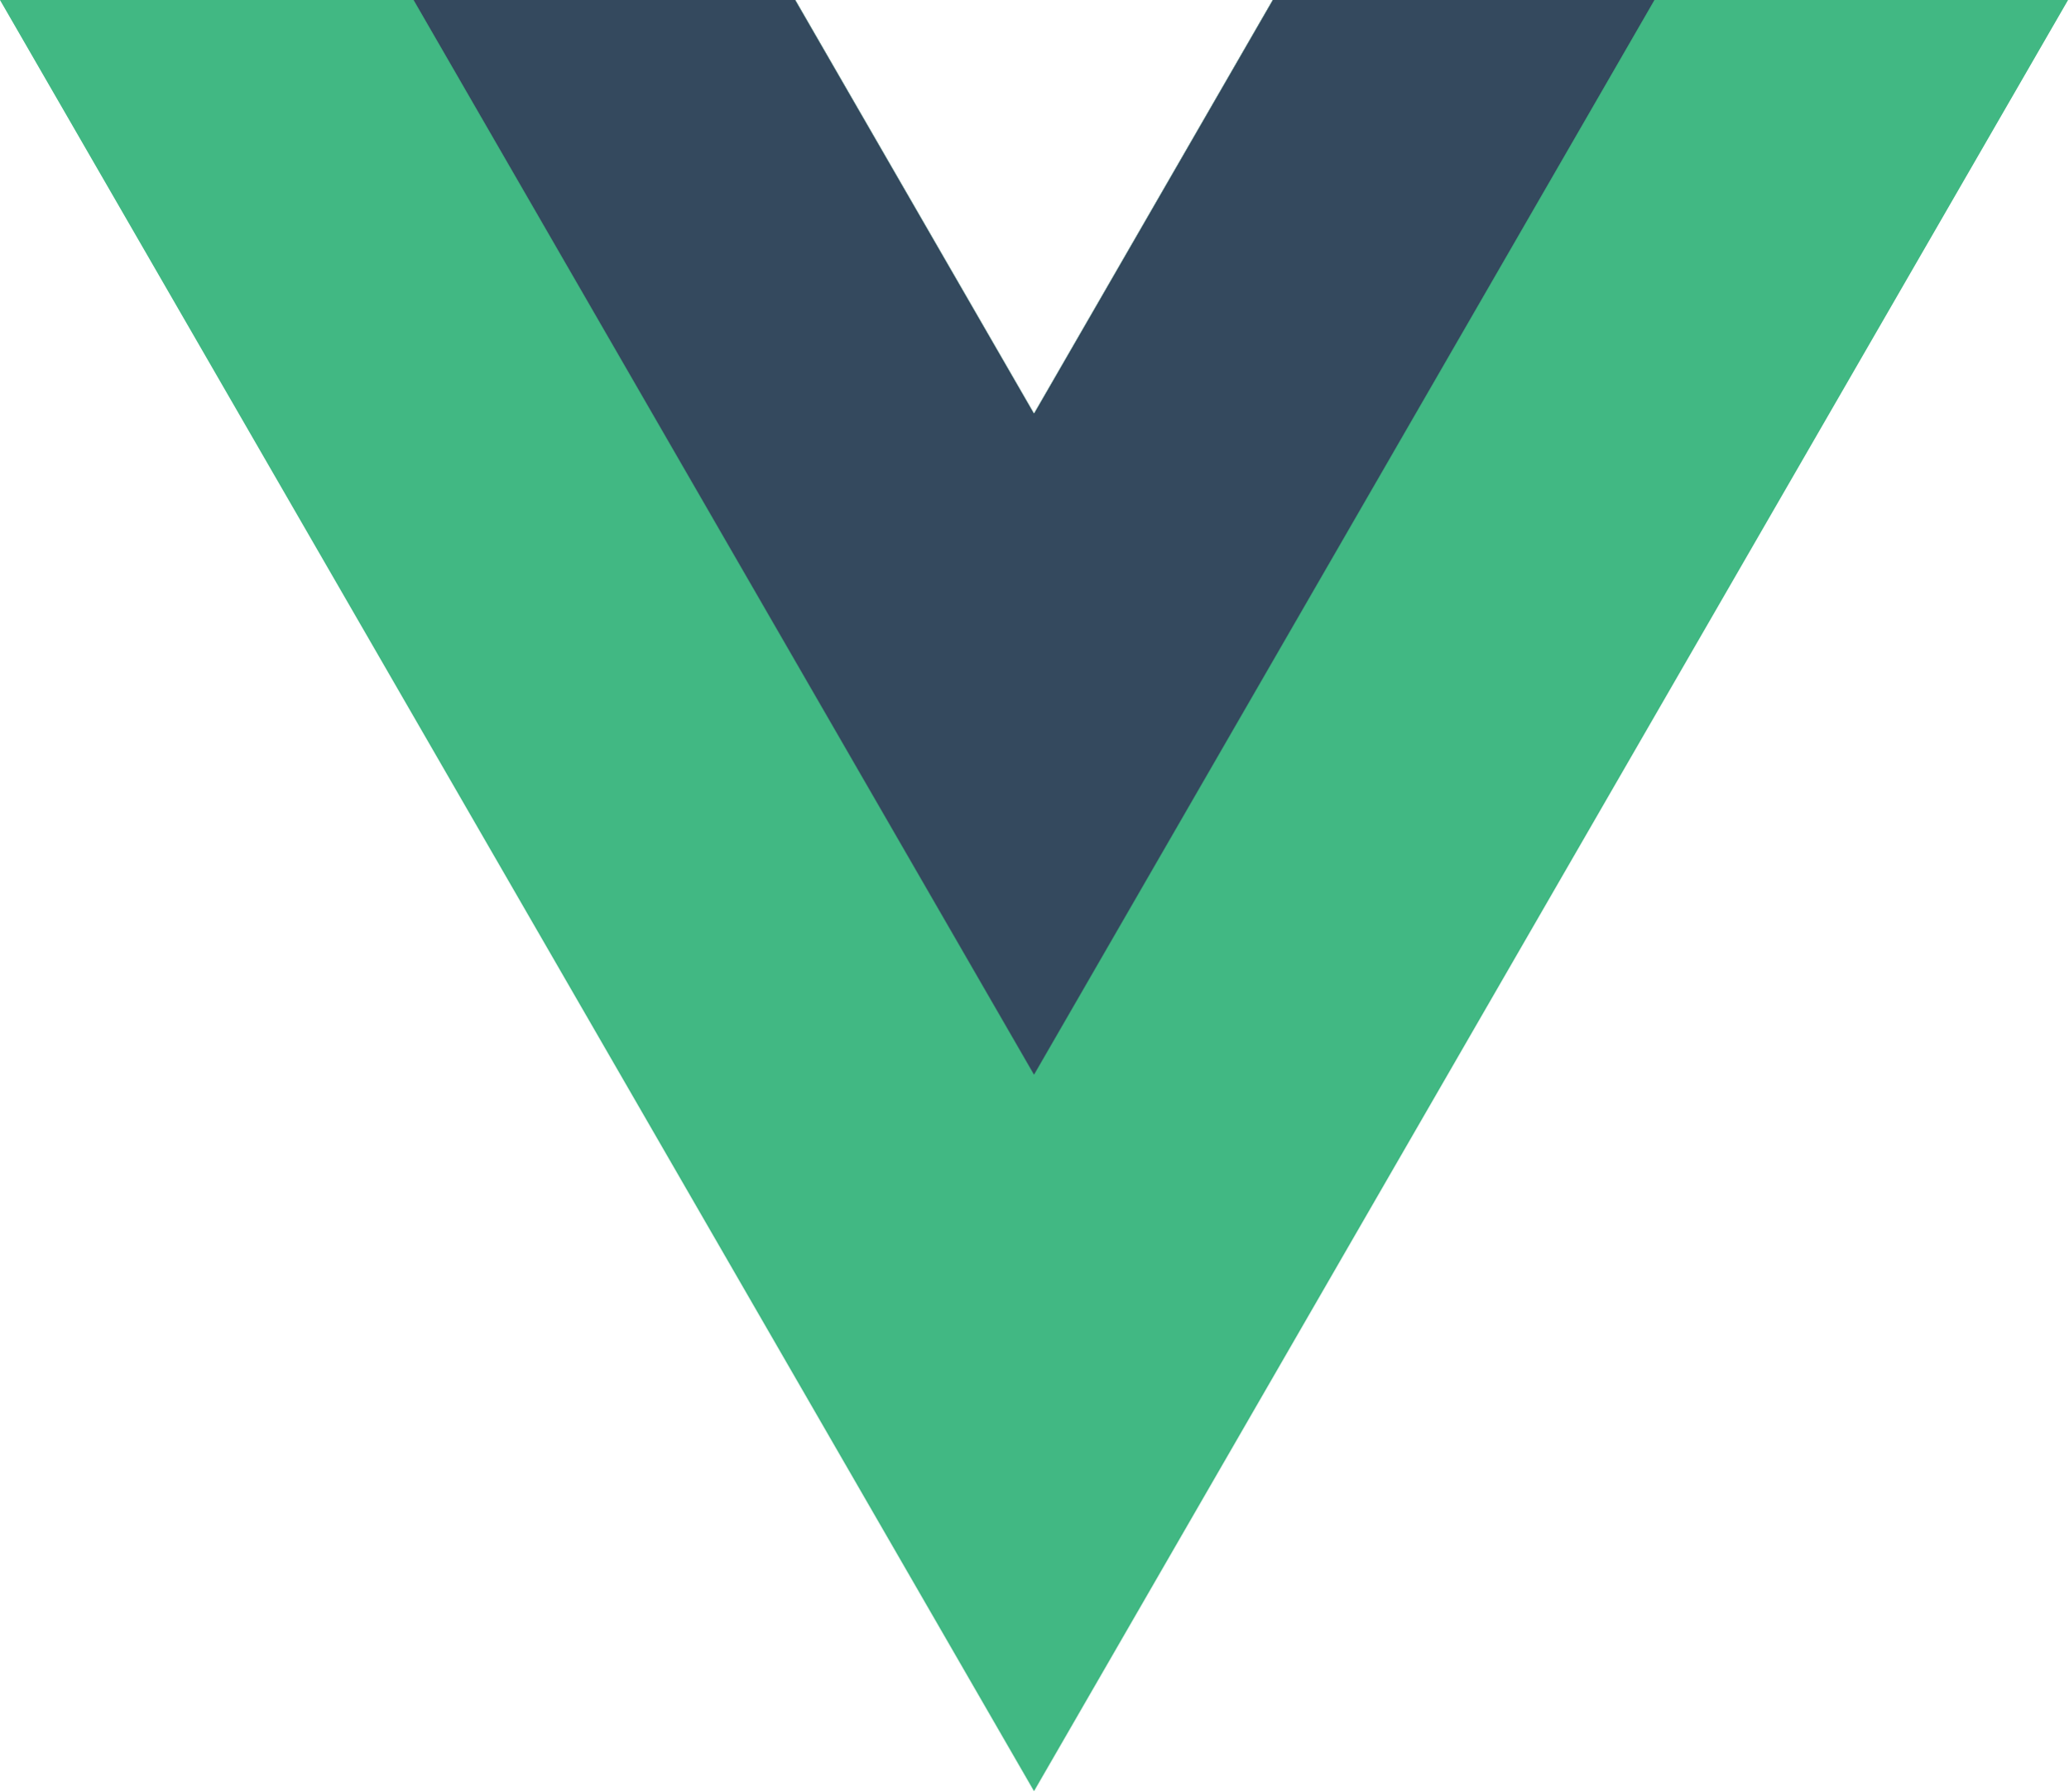
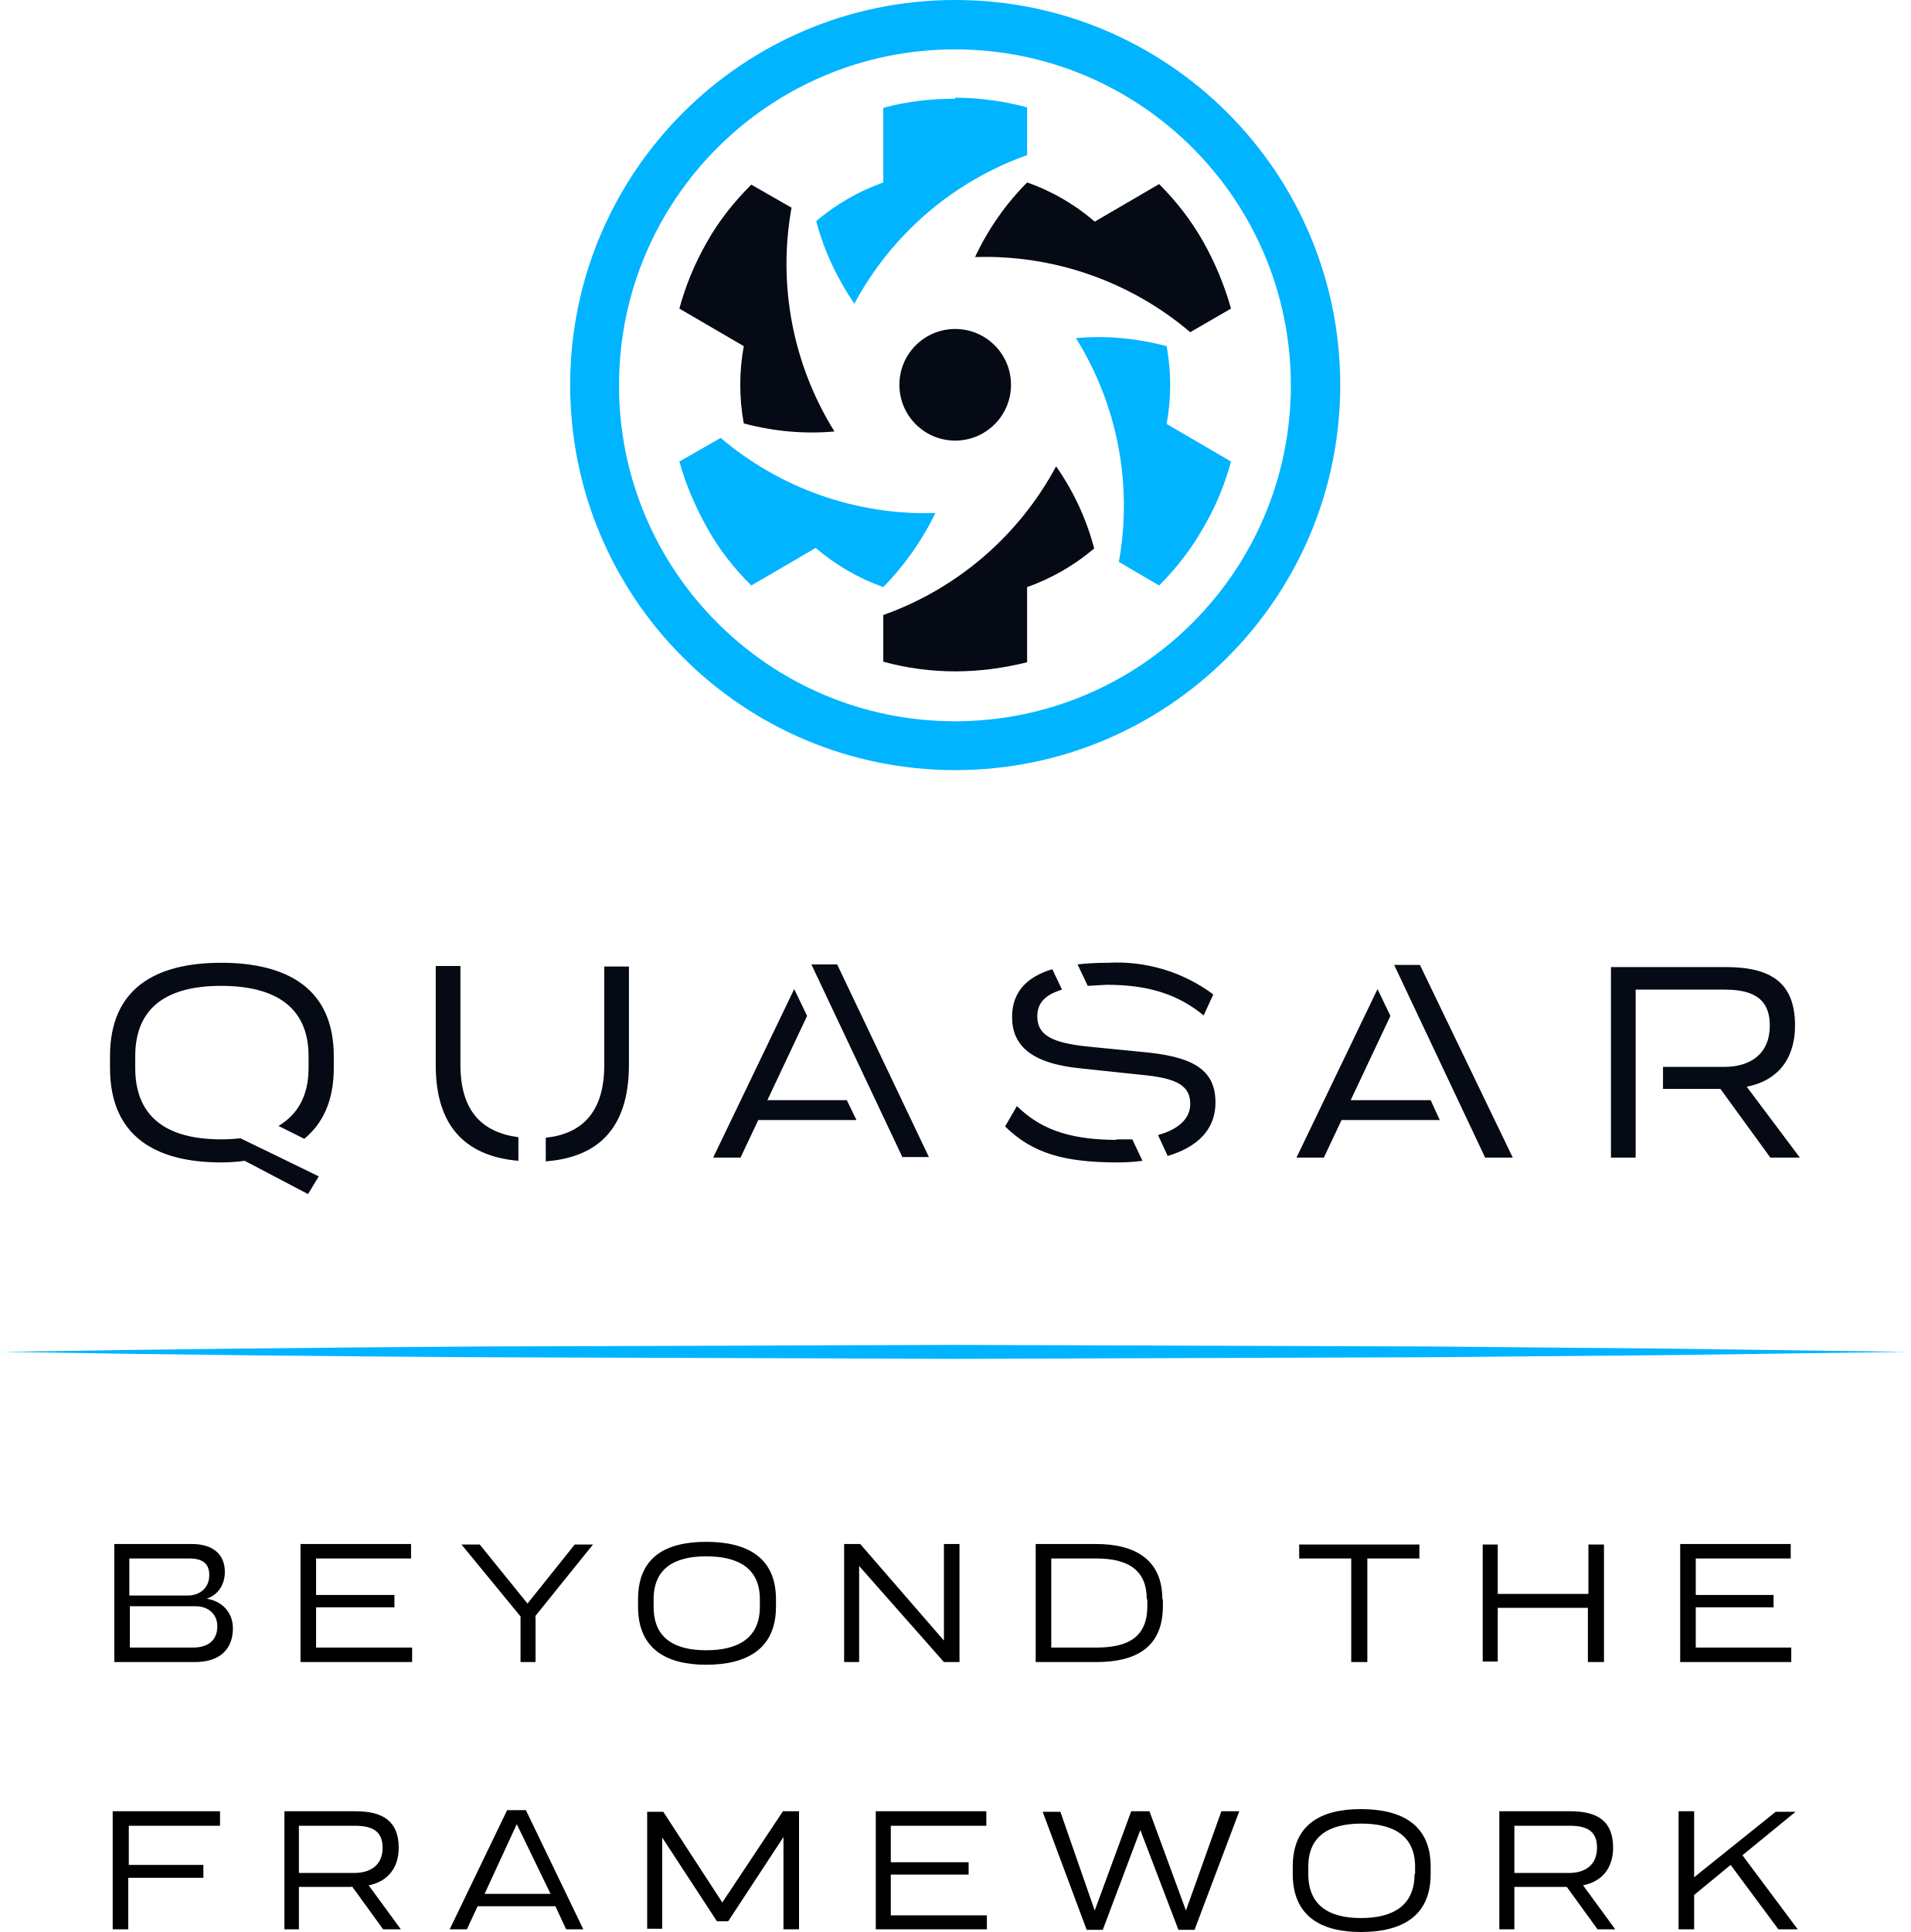
- <svg xmlns="http://www.w3.org/2000/svg" viewBox="0 0 261.76 226.69">
-   <path d="M161.096.001l-30.225 52.351L100.647.001H-.005l130.877 226.688L261.749.001z" fill="#41b883" />
-   <path d="M161.096.001l-30.225 52.351L100.647.001H52.346l78.526 136.01L209.398.001z" fill="#34495e" />
+ <svg xmlns="http://www.w3.org/2000/svg" viewBox="0 0 356 360">
+   <path d="M43.4 303.4c0 3.8-2.3 6.3-7.1 6.3h-15v-22h14.4c4.3 0 6.2 2.2 6.2 5.2 0 2.6-1.5 4.4-3.4 5 2.8.4 4.9 2.5 4.9 5.5zm-8-13H24.1v6.9H35c2.1 0 4-1.3 4-3.8 0-2.2-1.3-3.1-3.7-3.1zm5.1 12.6c0-2.3-1.8-3.7-4-3.7H24.2v7.7h11.7c3.4 0 4.6-1.8 4.6-4zm36.3 4v2.7H56v-22h20.6v2.7H58.9v6.8h14.6v2.3H58.9v7.5h17.9zm23-5.8v8.5H97v-8.5l-11-13.4h3.4l8.9 11 8.8-11h3.4l-10.8 13.4zm19.1-1.8V298c0-7.9 5.2-10.7 12.7-10.7 7.5 0 13 2.8 13 10.7v1.4c0 7.9-5.5 10.8-13 10.8s-12.7-3-12.7-10.8zm22.7 0V298c0-5.7-3.9-8-10-8-6 0-9.8 2.3-9.8 8v1.4c0 5.8 3.8 8.1 9.8 8.1 6 0 10-2.3 10-8.1zm37.2-11.6v21.9h-2.9l-15.8-17.9v17.9h-2.8v-22h3l15.6 18v-18h2.9zm37.9 10.2v1.3c0 7.8-5.2 10.4-12.4 10.4H193v-22h11.2c7.2 0 12.4 2.8 12.4 10.3zm-3 0c0-5.3-3.3-7.6-9.4-7.6h-8.4V307h8.4c6 0 9.5-2 9.5-7.7V298zm50.8-7.6h-9.7v19.3h-3v-19.3h-9.7v-2.6h22.4v2.6zm34.4-2.6v21.9h-3v-10.1h-16.8v10h-2.8v-21.8h2.8v9.2H296v-9.2h2.9zm34.9 19.2v2.7h-20.7v-22h20.6v2.7H316v6.8h14.5v2.3H316v7.5h17.8zM24 340.2v7.3h13.9v2.4h-14v9.6H21v-22h20v2.7H24zm41.5 11.4h-9.8v7.9H53v-22h13.3c5.1 0 8 1.9 8 6.8 0 3.7-2 6.3-5.6 7l6 8.2h-3.3l-5.8-8zm-9.8-2.6H66c3.1 0 5.3-1.5 5.3-4.7 0-3.3-2.2-4.1-5.3-4.1H55.7v8.8zm47.9 6.2H89l-2 4.3h-3.2l10.7-22.2H98l10.7 22.2h-3.2l-2-4.3zm-1-2.3l-6.3-13-6 13h12.2zm46.3-15.3v21.9H146v-17.2L135.7 358h-2.1l-10.2-15.6v17h-2.8v-21.8h3l11 16.9 11.3-17h3zm35 19.3v2.6h-20.7v-22h20.6v2.7H166v6.8h14.5v2.3H166v7.6h17.8zm47-19.3l-8.3 22h-3l-7.1-18.6-7 18.6h-3l-8.2-22h3.3L204 356l6.8-18.5h3.4L221 356l6.6-18.5h3.3zm10 11.6v-1.4c0-7.8 5.2-10.7 12.7-10.7 7.6 0 13 2.9 13 10.7v1.4c0 7.9-5.4 10.8-13 10.8-7.5 0-12.7-3-12.7-10.8zm22.8 0v-1.4c0-5.7-4-8-10-8s-9.9 2.3-9.9 8v1.4c0 5.8 3.8 8.2 9.8 8.2 6.1 0 10-2.4 10-8.2zm28.3 2.4h-9.8v7.9h-2.8v-22h13.2c5.2 0 8 1.9 8 6.8 0 3.7-2 6.3-5.6 7l6 8.2h-3.3l-5.8-8zm-9.8-2.6h10.2c3 0 5.2-1.5 5.2-4.7 0-3.3-2.1-4.1-5.2-4.1h-10.2v8.8zm40.3-1.5l-6.8 5.6v6.4h-2.9v-22h2.9v12.3l15.2-12.2h3.7l-9.9 8.1 10.3 13.8h-3.6l-8.9-12z" />
+   <path fill="#050A14" d="M188.4 71.7a10.4 10.4 0 01-20.8 0 10.4 10.4 0 1120.8 0zM224.2 45c-2.2-3.9-5-7.5-8.2-10.7l-12 7c-3.7-3.2-8-5.7-12.6-7.3a49.4 49.4 0 00-9.7 13.9 59 59 0 0140.1 14l7.6-4.4a57 57 0 00-5.2-12.5zM178 125.1c4.5 0 9-.6 13.4-1.7v-14a40 40 0 0012.5-7.2 47.7 47.7 0 00-7.1-15.3 59 59 0 01-32.2 27.7v8.7c4.4 1.2 8.9 1.8 13.4 1.8zM131.8 45c-2.3 4-4 8.1-5.2 12.5l12 7a40 40 0 000 14.4c5.7 1.5 11.3 2 16.9 1.5a59 59 0 01-8-41.7l-7.5-4.3c-3.2 3.2-6 6.7-8.2 10.6z" />
+   <path fill="#00B4FF" d="M224.2 98.4c2.3-3.9 4-8 5.2-12.4l-12-7a40 40 0 000-14.5c-5.7-1.5-11.3-2-16.9-1.5a59 59 0 018 41.7l7.5 4.4c3.2-3.2 6-6.8 8.2-10.7zm-92.4 0c2.2 4 5 7.5 8.2 10.7l12-7a40 40 0 0012.6 7.3c4-4.1 7.3-8.8 9.7-13.8a59 59 0 01-40-14l-7.7 4.4c1.2 4.3 3 8.5 5.2 12.4zm46.2-80c-4.5 0-9 .5-13.4 1.7V34a40 40 0 00-12.5 7.2c1.5 5.7 4 10.8 7.1 15.4a59 59 0 0132.2-27.7V20a53.3 53.3 0 00-13.4-1.8z" />
+   <path fill="#00B4FF" d="M178 9.2a62.6 62.6 0 11-.1 125.2A62.6 62.6 0 01178 9.2m0-9.2a71.7 71.7 0 100 143.5A71.7 71.7 0 00178 0z" />
+   <path fill="#050A14" d="M96.6 212v4.3c-9.2-.8-15.4-5.8-15.4-17.8V180h4.6v18.4c0 8.6 4 12.6 10.8 13.5zm16-31.9v18.4c0 8.9-4.3 12.8-10.9 13.5v4.4c9.2-.7 15.5-5.6 15.5-18v-18.3h-4.7zM62.2 199v-2.2c0-12.7-8.8-17.4-21-17.4-12.1 0-20.7 4.7-20.7 17.4v2.2c0 12.8 8.6 17.6 20.7 17.6 1.5 0 3-.1 4.4-.3l11.8 6.2 2-3.3-8.2-4-6.4-3.1a32 32 0 01-3.6.2c-9.8 0-16-3.9-16-13.3v-2.2c0-9.3 6.2-13.1 16-13.1 9.9 0 16.3 3.8 16.3 13.1v2.2c0 5.3-2.1 8.7-5.6 10.8l4.8 2.4c3.4-2.8 5.5-7 5.5-13.2zM168 215.6h5.1L156 179.7h-4.8l17 36zM143 205l7.4-15.7-2.4-5-15.1 31.4h5.1l3.3-7h18.3l-1.8-3.7H143zm133.7 10.7h5.2l-17.3-35.9h-4.8l17 36zm-25-10.7l7.4-15.7-2.4-5-15.1 31.4h5.1l3.3-7h18.3l-1.7-3.7h-14.8zm73.8-2.5c6-1.2 9-5.4 9-11.4 0-8-4.5-10.9-12.9-10.9h-21.4v35.5h4.6v-31.3h16.5c5 0 8.5 1.4 8.5 6.7 0 5.2-3.5 7.7-8.5 7.7h-11.4v4.1h10.7l9.3 12.8h5.5l-9.9-13.2zm-117.4 9.9c-9.7 0-14.7-2.5-18.6-6.3l-2.2 3.8c5.1 5 11 6.7 21 6.7 1.6 0 3.1-.1 4.6-.3l-1.9-4h-3zm18.4-7c0-6.4-4.7-8.6-13.8-9.4l-10.1-1c-6.7-.7-9.3-2.2-9.3-5.6 0-2.5 1.4-4 4.6-5l-1.8-3.8c-4.7 1.4-7.5 4.2-7.5 8.9 0 5.2 3.4 8.7 13 9.6l11.3 1.2c6.4.6 8.9 2 8.9 5.4 0 2.7-2.1 4.7-6 5.8l1.8 3.9c5.3-1.6 8.9-4.7 8.9-10zm-20.3-21.9c7.9 0 13.3 1.8 18.1 5.7l1.8-3.9a30 30 0 00-19.6-5.9c-2 0-4 .1-5.7.3l1.9 4 3.5-.2z" />
+   <path fill="#00B4FF" d="M.5 251.9c29.6-.5 59.2-.8 88.8-1l88.7-.3 88.7.3 44.4.4 44.4.6-44.4.6-44.4.4-88.7.3-88.7-.3a7981 7981 0 01-88.8-1z" />
+   <path fill="none" d="M-565.2 324H-252v15.8h-313.2z" />
</svg>
